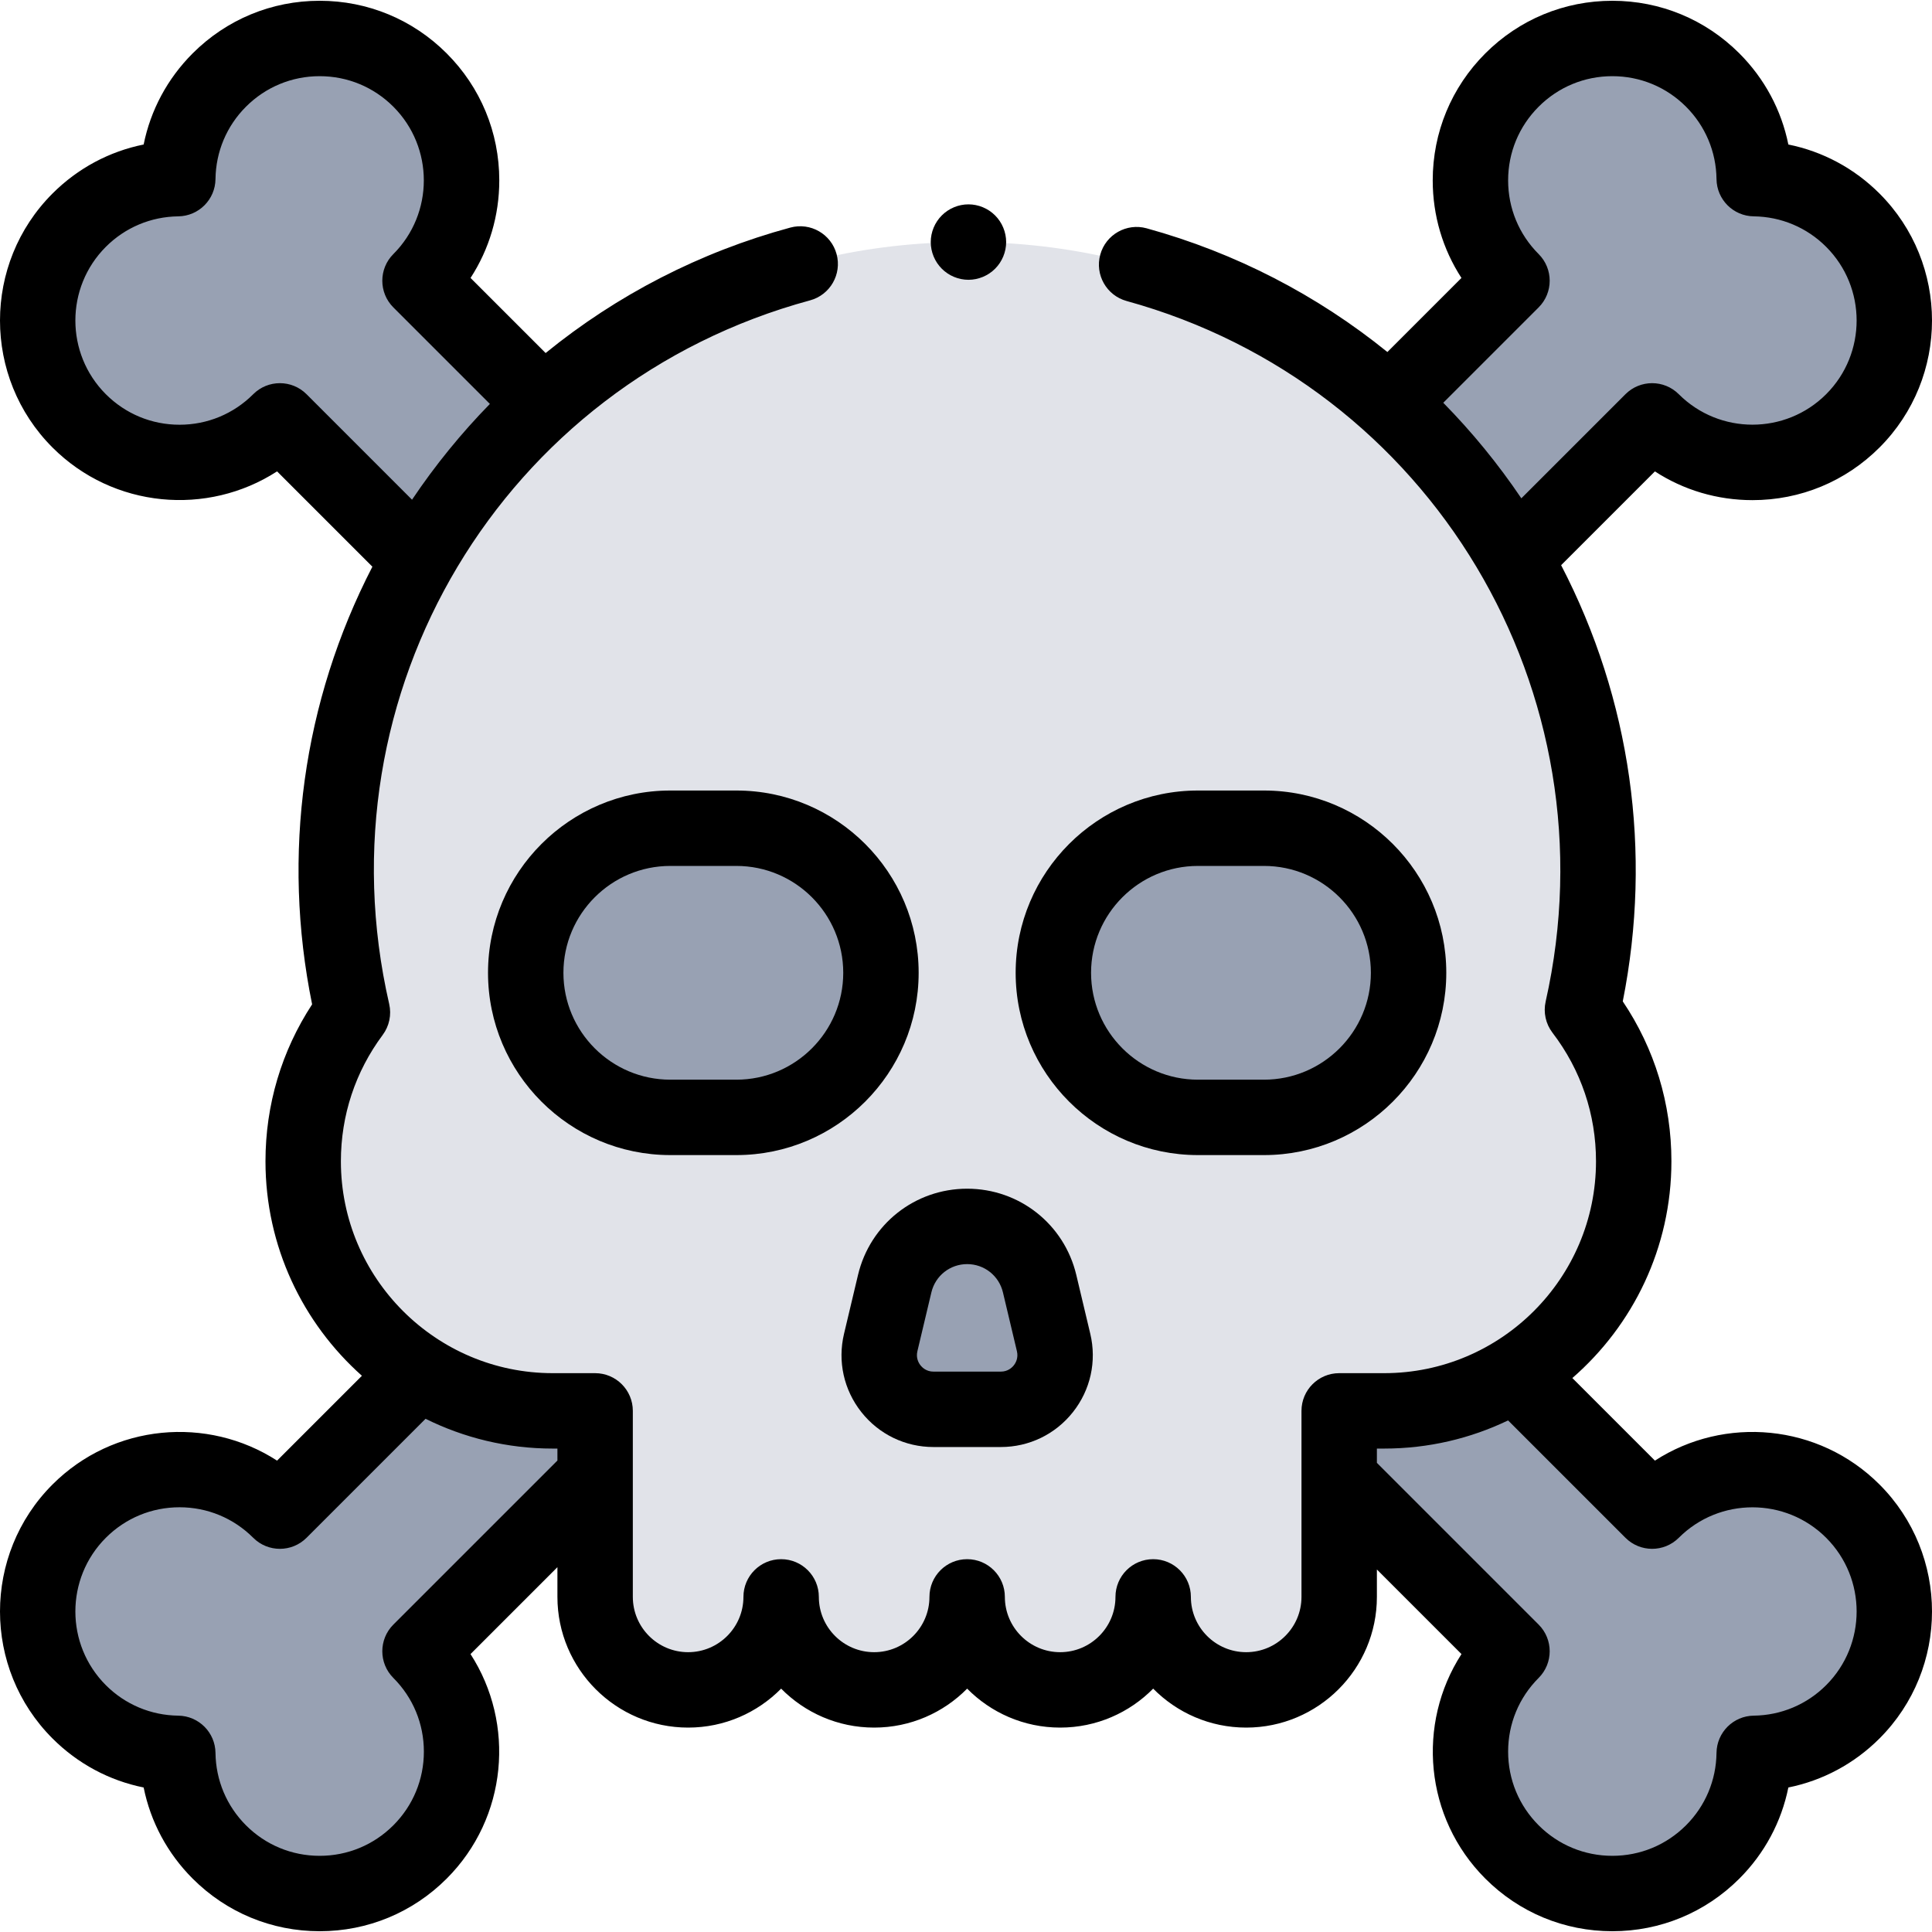
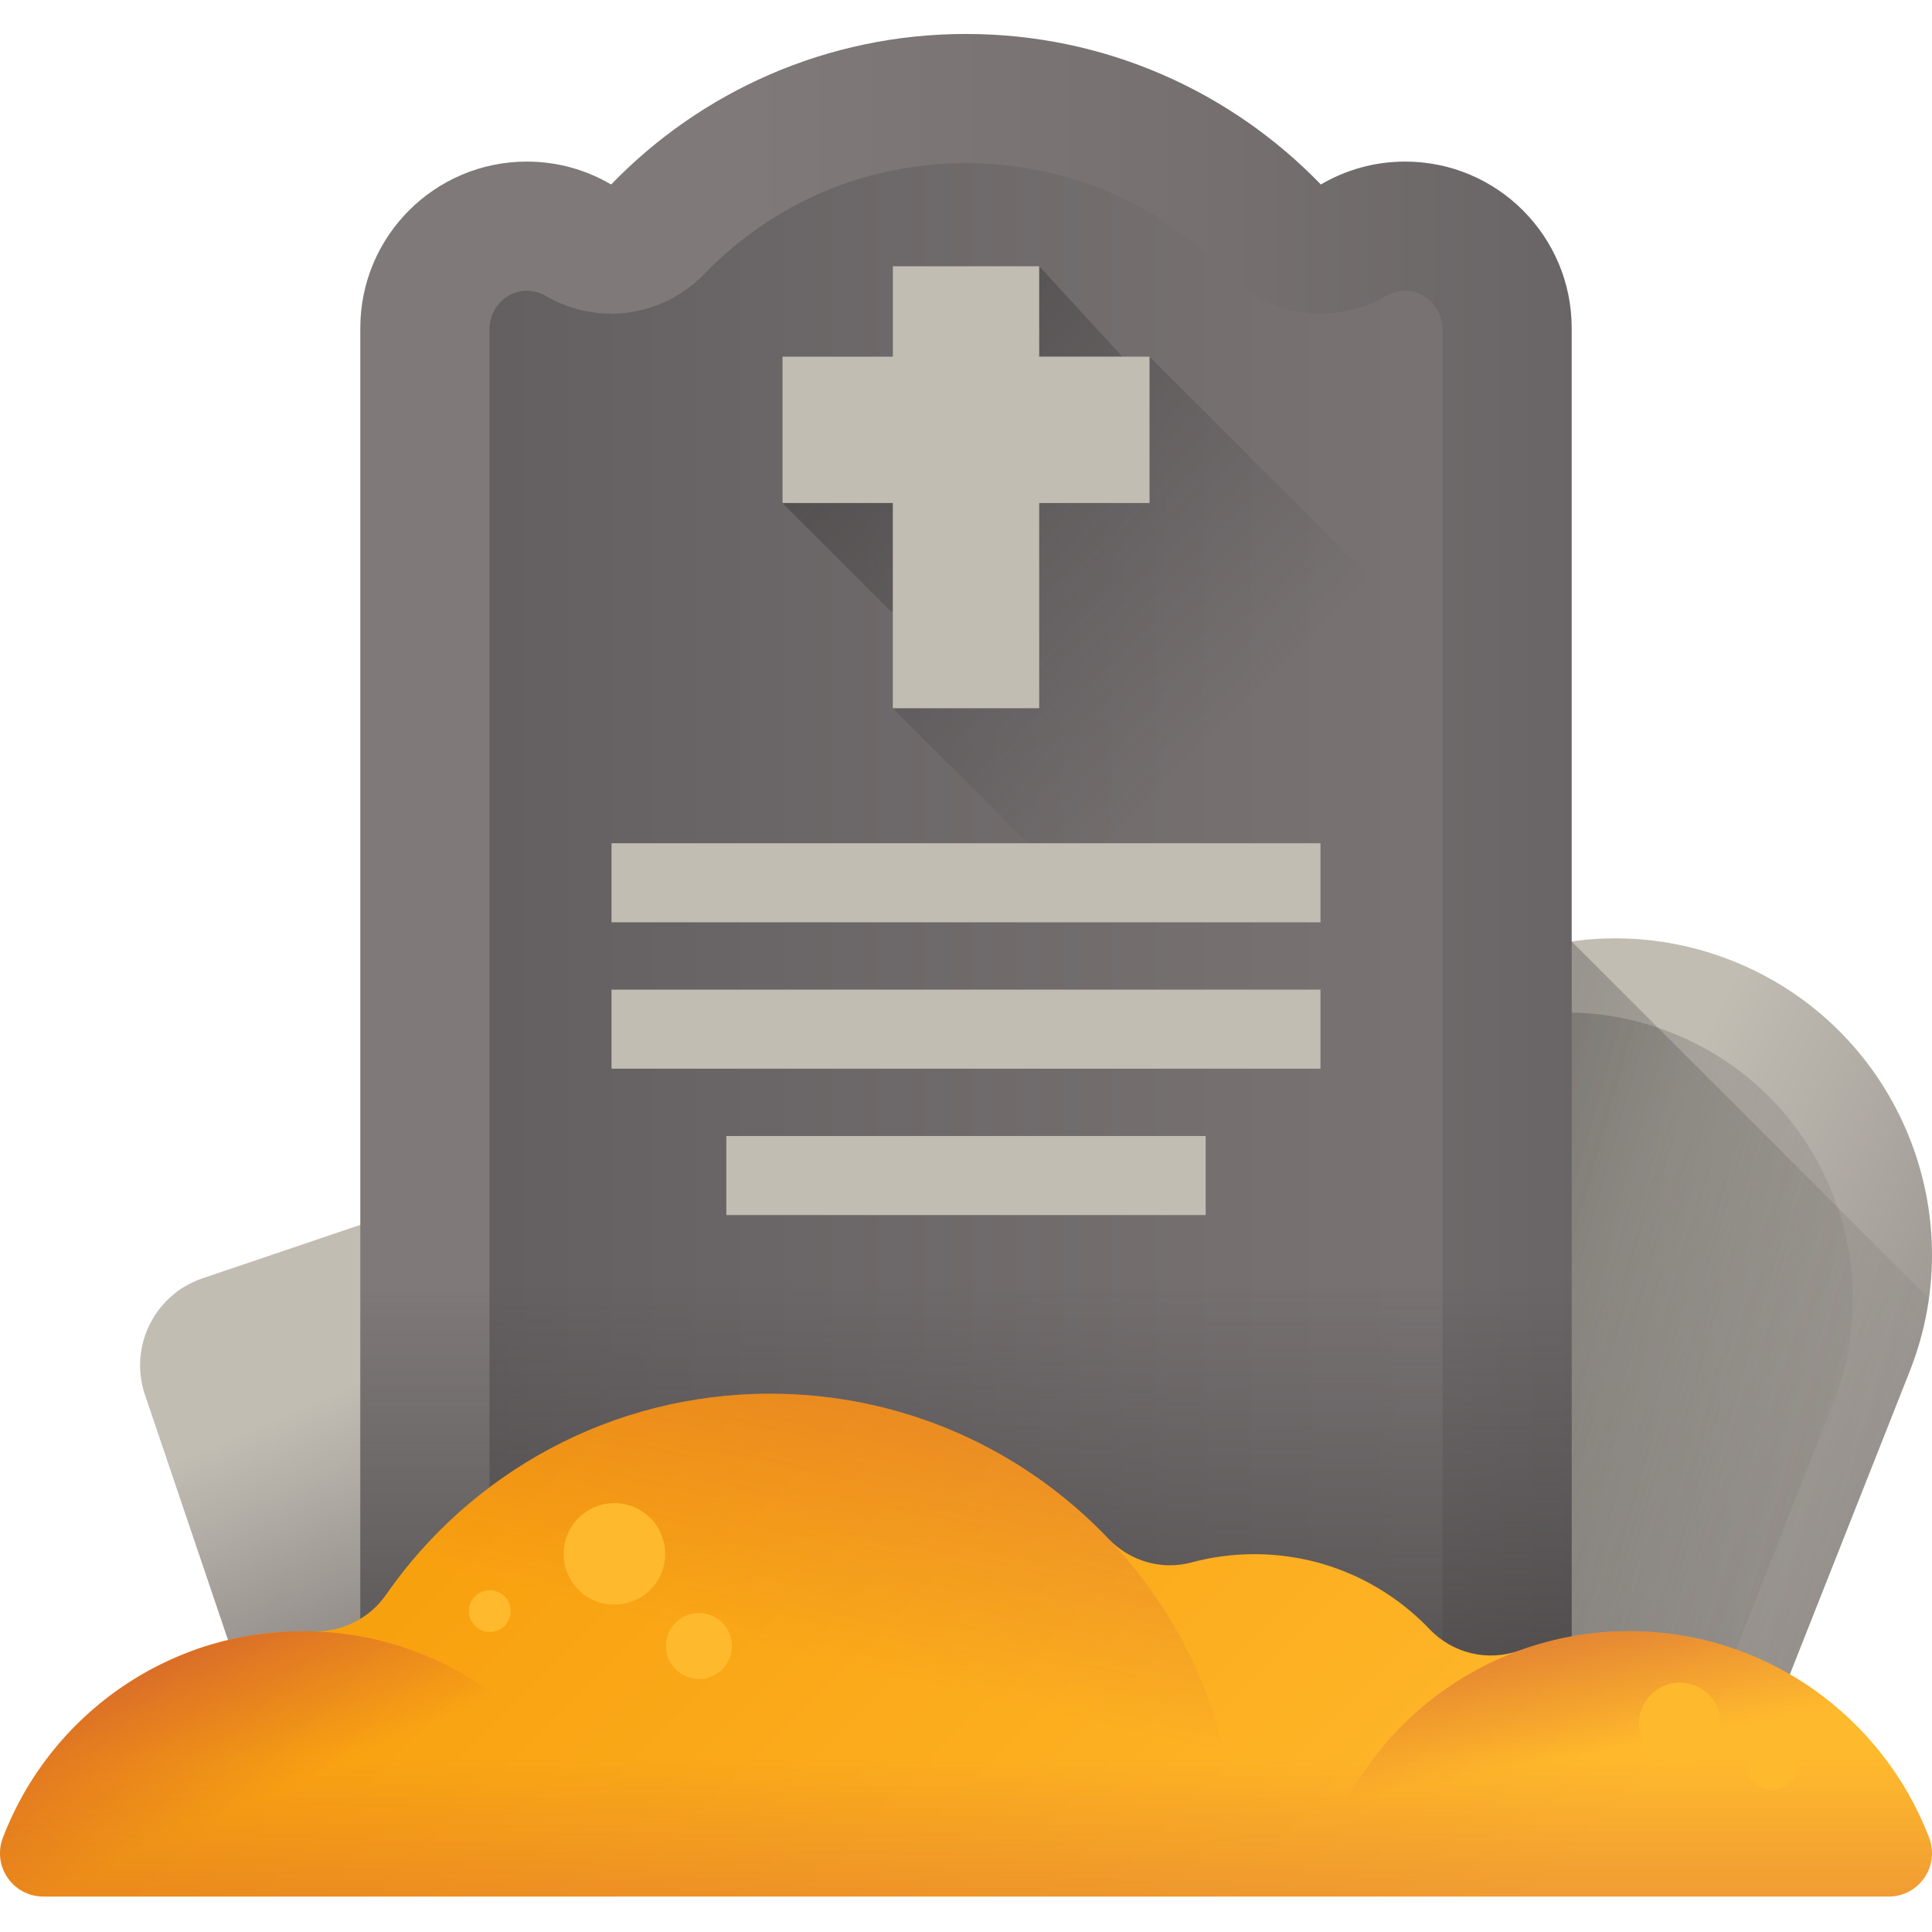
- <svg xmlns="http://www.w3.org/2000/svg" id="Capa_1" enable-background="new 0 0 512.418 512.418" height="512" viewBox="0 0 512.418 512.418" width="512">
-   <g id="XMLID_2306_">
-     <g fill="#98a1b3">
-       <path id="XMLID_2169_" d="m405.51 144.302 32.676-32.676c14.699 14.699 38.531 14.699 53.231 0 14.699-14.699 14.699-38.531 0-53.231-7.232-7.232-16.675-10.898-26.154-11.013-.115-9.478-3.781-18.921-11.013-26.153-14.699-14.699-38.531-14.699-53.231 0-14.699 14.699-14.699 38.531 0 53.231l-26.638 26.638z" />
-       <path id="XMLID_2168_" d="m106.908 144.302-32.676-32.676c-14.699 14.699-38.531 14.699-53.231 0s-14.699-38.531 0-53.231c7.232-7.232 16.675-10.898 26.154-11.013.115-9.478 3.781-18.921 11.013-26.153 14.699-14.699 38.531-14.699 53.231 0s14.699 38.531 0 53.231l26.638 26.638z" />
-       <path id="XMLID_2167_" d="m403.019 365.626 35.167 35.167c14.699-14.699 38.531-14.699 53.231 0 14.699 14.699 14.699 38.531 0 53.231-7.232 7.232-16.675 10.898-26.154 11.013-.115 9.478-3.781 18.921-11.013 26.153-14.699 14.699-38.531 14.699-53.231 0-14.699-14.699-14.699-38.531 0-53.231l-61.874-61.874z" />
-       <path id="XMLID_2165_" d="m109.068 365.956-34.836 34.836c-14.699-14.699-38.531-14.699-53.231 0s-14.699 38.531 0 53.231c7.232 7.232 16.675 10.898 26.154 11.013.115 9.478 3.781 18.921 11.013 26.153 14.699 14.699 38.531 14.699 53.231 0s14.699-38.531 0-53.231l104.399-104.399z" />
-     </g>
-     <g id="XMLID_902_">
-       <g id="XMLID_2563_">
-         <g id="XMLID_2709_">
-           <path id="XMLID_2710_" d="m419.704 267.832c23.492-104.279-55.793-203.628-162.883-203.628h-.612c-107.327 0-186.734 99.788-162.733 204.32-8.205 11.023-13.064 24.685-13.064 39.483 0 36.557 29.636 66.193 66.193 66.193h11.238v49.336c0 13.624 11.044 24.668 24.668 24.668s24.668-11.044 24.668-24.668c0 13.624 11.044 24.668 24.668 24.668s24.668-11.044 24.668-24.668c0 13.624 11.044 24.668 24.668 24.668s24.668-11.044 24.668-24.668c0 13.624 11.044 24.668 24.668 24.668s24.668-11.044 24.668-24.668v-49.336h11.923c36.557 0 66.193-29.635 66.193-66.193 0-15.112-5.075-29.033-13.599-40.175z" fill="#e1e3e9" />
-         </g>
-         <g fill="#98a1b3">
-           <g id="XMLID_2575_">
-             <path id="XMLID_2708_" d="m335.249 296.358h-17.525c-21.178 0-38.345-17.168-38.345-38.345 0-21.178 17.168-38.345 38.345-38.345h17.525c21.178 0 38.345 17.168 38.345 38.345 0 21.178-17.168 38.345-38.345 38.345z" />
-             <path id="XMLID_2587_" d="m195.306 296.358h-17.525c-21.178 0-38.345-17.168-38.345-38.345 0-21.178 17.168-38.345 38.345-38.345h17.525c21.178 0 38.345 17.168 38.345 38.345 0 21.178-17.168 38.345-38.345 38.345z" />
-           </g>
-           <path id="XMLID_2564_" d="m265.443 373.789h-17.856c-9.293 0-16.149-8.677-14-17.718l3.71-15.61c2.116-8.902 10.068-15.186 19.218-15.186 9.15 0 17.103 6.284 19.218 15.186l3.71 15.61c2.149 9.041-4.707 17.718-14 17.718z" />
-         </g>
-       </g>
-     </g>
-     <g id="XMLID_1088_">
-       <path id="XMLID_1117_" d="m317.725 306.359h17.524c26.657 0 48.345-21.688 48.345-48.346s-21.688-48.346-48.345-48.346h-17.524c-26.658 0-48.346 21.688-48.346 48.346s21.688 48.346 48.346 48.346zm0-76.692h17.524c15.629 0 28.345 12.716 28.345 28.346s-12.716 28.346-28.345 28.346h-17.524c-15.63 0-28.346-12.716-28.346-28.346s12.716-28.346 28.346-28.346z" />
-       <path id="XMLID_1125_" d="m177.781 209.667c-26.658 0-48.346 21.688-48.346 48.346s21.688 48.346 48.346 48.346h17.524c26.658 0 48.346-21.688 48.346-48.346s-21.688-48.346-48.346-48.346zm45.87 48.346c0 15.63-12.716 28.346-28.346 28.346h-17.524c-15.63 0-28.346-12.716-28.346-28.346s12.716-28.346 28.346-28.346h17.524c15.631 0 28.346 12.716 28.346 28.346z" />
-       <path id="XMLID_1128_" d="m256.515 315.275c-13.844 0-25.747 9.406-28.946 22.874l-3.71 15.609c-1.736 7.304-.063 14.872 4.592 20.763 4.654 5.891 11.629 9.269 19.137 9.269h17.856c7.507 0 14.481-3.378 19.136-9.268 4.655-5.891 6.329-13.458 4.593-20.764l-3.71-15.609c-3.202-13.468-15.105-22.874-28.948-22.874zm12.373 46.846c-.492.623-1.595 1.668-3.444 1.668h-17.856c-1.851 0-2.952-1.045-3.444-1.668-.493-.623-1.255-1.938-.827-3.738l3.711-15.61c1.049-4.415 4.95-7.498 9.488-7.498s8.44 3.084 9.49 7.499l3.709 15.608c.428 1.802-.335 3.116-.827 3.739z" />
-       <path id="XMLID_1133_" d="m438.932 387.397-21.901-21.902c16.078-13.98 26.272-34.56 26.272-57.488 0-15.288-4.445-29.854-12.901-42.416 7.891-39.631 2.124-80.115-16.348-115.69l24.872-24.872c7.639 4.961 16.553 7.621 25.876 7.621 12.726 0 24.689-4.955 33.688-13.953 18.573-18.575 18.573-48.799-.001-67.372-6.694-6.696-15.064-11.161-24.169-12.998-1.838-9.104-6.302-17.474-12.997-24.17-8.998-8.998-20.962-13.953-33.687-13.953-12.726 0-24.689 4.955-33.687 13.953s-13.953 20.962-13.953 33.687c0 9.323 2.66 18.237 7.621 25.876l-19.645 19.645c-18.656-15.104-40.301-26.323-63.855-32.813-5.319-1.467-10.83 1.659-12.297 6.984-1.467 5.324 1.66 10.83 6.984 12.297 80.781 22.258 129.603 103.871 111.145 185.802-.65 2.89.014 5.921 1.813 8.273 7.55 9.868 11.541 21.659 11.541 34.099 0 30.985-25.208 56.193-56.192 56.193h-11.923c-5.522 0-10 4.478-10 10v49.336c0 8.088-6.58 14.668-14.668 14.668s-14.668-6.58-14.668-14.668c0-5.522-4.478-10-10-10s-10 4.478-10 10c0 8.088-6.58 14.668-14.669 14.668-8.088 0-14.668-6.58-14.668-14.668 0-5.522-4.478-10-10-10s-10 4.478-10 10c0 8.088-6.58 14.668-14.668 14.668s-14.668-6.58-14.668-14.668c0-5.522-4.478-10-10-10s-10 4.478-10 10c0 8.088-6.58 14.668-14.668 14.668s-14.668-6.58-14.668-14.668v-49.336c0-5.522-4.478-10-10-10h-11.238c-30.984 0-56.192-25.208-56.192-56.193 0-12.182 3.833-23.77 11.086-33.511 1.75-2.352 2.381-5.353 1.725-8.21-18.954-82.546 30.078-164.52 111.626-186.623 5.33-1.444 8.48-6.937 7.035-12.268-1.444-5.33-6.932-8.48-12.268-7.035-23.976 6.498-45.984 17.881-64.901 33.273l-19.914-19.913c4.961-7.639 7.621-16.553 7.621-25.876 0-12.725-4.955-24.688-13.953-33.687-8.997-8.998-20.961-13.953-33.687-13.953-12.725 0-24.688 4.955-33.687 13.954-6.695 6.695-11.16 15.065-12.997 24.169-9.104 1.837-17.475 6.302-24.169 12.997-18.574 18.574-18.574 48.798-.001 67.373 16.15 16.149 41.105 18.258 59.557 6.324l25.281 25.282c-18.439 35.726-24.082 76.337-15.986 116.077-8.107 12.381-12.369 26.677-12.369 41.627 0 22.599 9.899 42.92 25.577 56.886l-22.503 22.504c-18.451-11.932-43.408-9.824-59.557 6.324-18.573 18.575-18.573 48.799.001 67.372 6.694 6.695 15.064 11.161 24.169 12.998 1.838 9.104 6.302 17.474 12.997 24.17 8.998 8.998 20.962 13.953 33.687 13.953 12.726 0 24.689-4.955 33.687-13.953 16.149-16.15 18.257-41.106 6.324-59.556l23.049-23.048v7.879c0 19.116 15.552 34.668 34.668 34.668 9.642 0 18.378-3.957 24.668-10.332 6.29 6.375 15.026 10.332 24.668 10.332s18.378-3.957 24.668-10.332c6.29 6.375 15.026 10.332 24.668 10.332 9.643 0 18.379-3.957 24.669-10.332 6.29 6.375 15.026 10.332 24.668 10.332 19.116 0 34.668-15.552 34.668-34.668v-7.267l22.437 22.436c-11.933 18.449-9.825 43.405 6.324 59.556 8.997 8.998 20.961 13.953 33.687 13.953 12.725 0 24.688-4.955 33.687-13.954 6.695-6.695 11.159-15.065 12.997-24.169 9.104-1.837 17.475-6.302 24.169-12.997 18.574-18.574 18.574-48.798.001-67.373-16.152-16.149-41.107-18.256-59.558-6.324zm-30.841-305.867c3.905-3.905 3.905-10.237 0-14.143-5.221-5.221-8.096-12.161-8.096-19.544s2.875-14.324 8.096-19.544c5.22-5.221 12.161-8.096 19.544-8.096s14.323 2.875 19.544 8.095c5.125 5.126 7.996 11.946 8.085 19.204.065 5.428 4.449 9.812 9.876 9.878 7.261.089 14.081 2.961 19.205 8.086 10.776 10.776 10.777 28.312.001 39.088-10.777 10.778-28.312 10.776-39.089 0-3.906-3.904-10.236-3.904-14.143 0l-27.612 27.612c-6.168-9.139-13.105-17.608-20.707-25.341zm-340.93 23.025c-5.22 5.221-12.161 8.096-19.544 8.096-7.384 0-14.324-2.875-19.545-8.096-10.776-10.776-10.775-28.312.001-39.089 5.124-5.124 11.944-7.996 19.205-8.085 5.427-.066 9.811-4.45 9.876-9.878.089-7.258 2.96-14.078 8.085-19.203 5.221-5.221 12.161-8.096 19.544-8.096s14.324 2.875 19.544 8.096c10.777 10.776 10.777 28.312 0 39.088-3.905 3.905-3.905 10.237 0 14.143l25.602 25.602c-7.582 7.752-14.498 16.241-20.647 25.401l-27.978-27.978c-3.906-3.905-10.236-3.905-14.143-.001zm37.166 326.333c-3.905 3.905-3.905 10.237 0 14.143 5.221 5.221 8.096 12.161 8.096 19.544s-2.875 14.323-8.096 19.544c-5.22 5.221-12.161 8.096-19.544 8.096s-14.323-2.875-19.544-8.095c-5.125-5.126-7.996-11.946-8.085-19.204-.065-5.428-4.449-9.812-9.876-9.878-7.261-.089-14.081-2.961-19.205-8.086-10.776-10.776-10.777-28.312-.001-39.088 5.221-5.221 12.161-8.096 19.545-8.096 7.383 0 14.323 2.875 19.544 8.096 3.906 3.904 10.236 3.904 14.143 0l31.564-31.564c10.177 5.048 21.627 7.901 33.737 7.901h1.238v3.172zm380.018 16.064c-5.124 5.124-11.944 7.996-19.205 8.085-5.427.066-9.811 4.45-9.876 9.878-.089 7.258-2.96 14.078-8.085 19.203-5.221 5.221-12.161 8.096-19.544 8.096s-14.324-2.875-19.544-8.096c-5.221-5.221-8.096-12.161-8.096-19.544s2.875-14.323 8.096-19.544c3.905-3.905 3.905-10.237 0-14.143l-42.903-42.903v-3.784h1.923c11.766 0 22.916-2.684 32.874-7.467l31.13 31.13c3.906 3.904 10.236 3.904 14.143 0 10.776-10.777 28.313-10.776 39.089 0s10.774 28.312-.002 39.089z" />
-       <path id="XMLID_1143_" d="m256.859 74.209c2.631 0 5.21-1.07 7.07-2.94 1.86-1.859 2.93-4.43 2.93-7.069 0-2.631-1.069-5.2-2.93-7.061-1.86-1.87-4.439-2.939-7.07-2.939-2.63 0-5.21 1.069-7.069 2.939-1.86 1.86-2.931 4.43-2.931 7.061 0 2.64 1.07 5.21 2.931 7.069 1.859 1.87 4.439 2.94 7.069 2.94z" />
-     </g>
+ <svg xmlns="http://www.w3.org/2000/svg" xmlns:xlink="http://www.w3.org/1999/xlink" height="512pt" viewBox="0 -9 512.001 512" width="512pt">
+   <linearGradient id="a">
+     <stop offset="0" stop-color="#c2bdb3" />
+     <stop offset="1" stop-color="#7f7979" />
+   </linearGradient>
+   <linearGradient id="b" gradientUnits="userSpaceOnUse" x1="106.197" x2="140.427" xlink:href="#a" y1="352.424" y2="432.294" />
+   <linearGradient id="c" gradientUnits="userSpaceOnUse" x1="405.482" x2="556.853" xlink:href="#a" y1="362.622" y2="434.884" />
+   <linearGradient id="d">
+     <stop offset="0" stop-color="#3d3b3c" stop-opacity="0" />
+     <stop offset="1" stop-color="#323031" />
+   </linearGradient>
+   <linearGradient id="e" gradientUnits="userSpaceOnUse" x1="503.358" x2="94.124" xlink:href="#d" y1="396.294" y2="279.153" />
+   <linearGradient id="f" gradientUnits="userSpaceOnUse" x1="524.598" x2="73.086" xlink:href="#d" y1="394.272" y2="265.029" />
+   <linearGradient id="g">
+     <stop offset="0" stop-color="#7f7979" />
+     <stop offset=".23" stop-color="#767071" />
+     <stop offset=".608" stop-color="#5d595a" />
+     <stop offset="1" stop-color="#3d3b3c" />
+   </linearGradient>
+   <linearGradient id="h" gradientUnits="userSpaceOnUse" x1="197.81" x2="713.318" xlink:href="#g" y1="224.709" y2="224.709" />
+   <linearGradient id="i" gradientUnits="userSpaceOnUse" x1="509.3" x2="-238.83" xlink:href="#g" y1="241.824" y2="241.824" />
+   <linearGradient id="j" gradientUnits="userSpaceOnUse" x1="256.001" x2="256.001" xlink:href="#d" y1="329.532" y2="536.674" />
+   <linearGradient id="k" gradientUnits="userSpaceOnUse" x1="325.399" x2="118.989" xlink:href="#d" y1="186.876" y2="-19.535" />
+   <linearGradient id="l" gradientUnits="userSpaceOnUse" x1="341.108" x2="54.231" y1="562.696" y2="275.82">
+     <stop offset="0" stop-color="#ffb92d" />
+     <stop offset="1" stop-color="#f59500" />
+   </linearGradient>
+   <linearGradient id="m">
+     <stop offset="0" stop-color="#be3f45" stop-opacity="0" />
+     <stop offset="1" stop-color="#be3f45" />
+   </linearGradient>
+   <linearGradient id="n" gradientUnits="userSpaceOnUse" x1="73.202" x2="38.972" xlink:href="#m" y1="465.875" y2="387.147" />
+   <linearGradient id="o" gradientUnits="userSpaceOnUse" x1="216.014" x2="277.253" xlink:href="#m" y1="430.248" y2="170.233" />
+   <linearGradient id="p" gradientUnits="userSpaceOnUse" x1="423.813" x2="408.552" xlink:href="#m" y1="455.214" y2="376.182" />
+   <linearGradient id="q" gradientUnits="userSpaceOnUse" x1="256.001" x2="256.001" xlink:href="#m" y1="457.089" y2="611.19" />
+   <path d="m213.055 449.418-52.77-155.766-106.633 36.121c-12.73 4.312-19.551 18.129-15.238 30.859l30.078 88.785zm0 0" fill="url(#b)" />
+   <path d="m468.516 449.418 37.586-95.023c17.031-43.07-4.07-91.793-47.141-108.824-43.066-17.035-91.789 4.07-108.82 47.137l-61.984 156.711zm0 0" fill="url(#c)" />
+   <path d="m451.621 449.418 34.062-86.125c15.438-39.031-3.688-83.188-42.723-98.629-39.031-15.438-83.191 3.691-98.629 42.723l-56.176 142.031zm0 0" fill="url(#e)" />
+   <path d="m511.168 335.16-94.652-94.652c-28.91 4.066-54.871 23.113-66.375 52.199l-61.984 156.711h180.359l37.586-95.023c2.5-6.328 4.16-12.781 5.066-19.234zm0 0" fill="url(#f)" />
+   <path d="m372.379 33.82c-8.152 0-15.781 2.219-22.336 6.07-23.785-24.594-57.125-39.891-94.043-39.891s-70.258 15.297-94.043 39.891c-6.555-3.852-14.184-6.07-22.336-6.07-24.379 0-44.137 19.762-44.137 44.137v371.465h321.031v-371.465c0-24.379-19.758-44.137-44.137-44.137zm0 0" fill="url(#h)" />
+   <path d="m129.715 449.418v-371.152c0-5.438 4.254-10.105 9.691-10.215 1.867-.035 3.617.418 5.195 1.348h.004c13.625 8.012 30.969 5.652 41.957-5.711 18.371-18.996 43.031-29.457 69.438-29.457s51.066 10.461 69.438 29.457c10.988 11.363 28.332 13.723 41.957 5.711h.004c1.578-.93 3.332-1.383 5.195-1.348 5.438.109 9.691 4.777 9.691 10.215v371.152zm0 0" fill="url(#i)" />
+   <path d="m95.484 298.727h321.031v150.691h-321.031zm0 0" fill="url(#j)" />
+   <path d="m416.836 197.703v38.797h-29.242v54.383h-38.793l-112.195-112.195v-25.789h-.645l-28.598-28.598v-38.793h29.242v-23.961h38.793l21.996 23.961h7.242zm0 0" fill="url(#k)" />
+   <path d="m162.059 214.469h187.883v20.949h-187.883zm0 0" fill="#c2bdb3" />
+   <path d="m162.059 253.262h187.883v20.949h-187.883zm0 0" fill="#c2bdb3" />
+   <path d="m192.484 292.055h127.031v20.949h-127.031zm0 0" fill="#c2bdb3" />
+   <path d="m304.637 85.508h-29.238v-23.961h-38.793v23.961h-29.242v38.793h29.242v54.387h38.793v-54.387h29.238zm0 0" fill="#c2bdb3" />
+   <path d="m431.766 423.289c-10.199 0-19.98 1.797-29.043 5.094-8.359 3.039-17.715.824-23.852-5.613-11.684-12.258-28.168-19.898-46.445-19.898-5.777 0-11.379.766-16.703 2.199-7.906 2.125-16.309-.352-21.953-6.281-22.562-23.68-54.398-38.441-89.691-38.441-42.164 0-79.41 21.078-101.777 53.273-4.418 6.359-11.738 9.941-19.477 9.707-.859-.023-1.723-.039-2.59-.039-36.297 0-67.27 22.742-79.469 54.746-2.863 7.512 2.68 15.566 10.719 15.566h489.035c8.035 0 13.582-8.055 10.719-15.566-12.199-32.004-43.176-54.746-79.473-54.746zm0 0" fill="url(#l)" />
+   <path d="m80.23 423.289c-1.328 0-2.652.043-3.969.102-.398.02-.793.047-1.191.07-.941.055-1.879.125-2.812.215-.422.039-.844.078-1.266.121-1.027.113-2.047.242-3.062.391-.27.039-.543.07-.812.113-1.27.195-2.527.422-3.777.672-.324.066-.645.141-.965.211-.941.203-1.879.418-2.805.648-.41.102-.816.207-1.223.316-.895.238-1.781.488-2.66.754-.352.105-.699.207-1.047.316-1.199.379-2.387.777-3.562 1.207-.164.059-.328.125-.488.188-1.02.375-2.023.773-3.02 1.191-.371.152-.738.316-1.109.473-.812.355-1.617.719-2.418 1.094-.363.172-.727.344-1.09.52-.949.465-1.891.945-2.82 1.445-.168.09-.34.172-.508.266-1.082.59-2.145 1.203-3.199 1.84-.316.188-.625.387-.938.582-.754.469-1.5.945-2.234 1.434-.355.234-.707.473-1.059.711-.742.512-1.477 1.031-2.199 1.566-.281.203-.566.402-.84.613-.973.73-1.926 1.48-2.863 2.25-.234.188-.457.387-.684.578-.719.602-1.426 1.215-2.121 1.836-.324.293-.645.586-.965.883-.613.566-1.219 1.145-1.812 1.73-.301.293-.605.586-.898.883-.773.781-1.535 1.574-2.277 2.387-.145.156-.289.316-.434.477-.746.824-1.477 1.672-2.191 2.527-.277.336-.551.676-.824 1.016-.508.629-1.008 1.266-1.5 1.91-.281.371-.566.742-.84 1.117-.516.699-1.016 1.402-1.504 2.117-.215.305-.434.605-.641.914-.66.984-1.297 1.98-1.918 2.992-.219.359-.43.727-.645 1.09-.414.703-.824 1.406-1.219 2.121-.238.434-.477.871-.707 1.312-.367.691-.723 1.387-1.07 2.09-.211.418-.422.836-.625 1.262-.508 1.066-.996 2.141-1.461 3.23-.141.328-.266.664-.402.992-.293.723-.582 1.449-.859 2.184-2.68 7.449 2.82 15.359 10.785 15.359h152.477c-6.969-39.945-41.789-70.316-83.727-70.316zm0 0" fill="url(#n)" />
+   <path d="m327.938 484.199c0-33.066-12.957-63.102-34.07-85.312-.031-.031-.066-.062-.098-.094-5.637-5.918-11.855-11.281-18.559-15.992-.016-.008-.027-.016-.039-.027-.816-.57-1.637-1.133-2.465-1.684-.055-.039-.113-.074-.172-.113-.781-.523-1.574-1.035-2.375-1.539-.09-.059-.184-.117-.273-.172-.766-.484-1.535-.957-2.312-1.422-.121-.07-.246-.145-.367-.215-.75-.445-1.504-.883-2.262-1.312-.152-.086-.301-.168-.453-.254-.73-.41-1.469-.812-2.215-1.211-.176-.094-.352-.188-.527-.277-.723-.383-1.449-.758-2.18-1.125-.195-.098-.395-.195-.59-.293-.715-.355-1.434-.703-2.156-1.043-.215-.102-.434-.203-.648-.301-.707-.332-1.422-.652-2.137-.969-.234-.102-.465-.207-.699-.309-.703-.305-1.414-.602-2.121-.895-.25-.105-.496-.203-.746-.305-.703-.285-1.406-.562-2.113-.832-.262-.102-.523-.199-.785-.297-.699-.262-1.398-.52-2.105-.77-.273-.098-.547-.195-.824-.289-.695-.242-1.398-.477-2.102-.707-.285-.094-.57-.184-.855-.277-.699-.223-1.398-.434-2.102-.645-.297-.09-.594-.18-.891-.266-.699-.203-1.402-.398-2.105-.59-.301-.082-.605-.164-.91-.242-.703-.188-1.41-.363-2.121-.535-.305-.078-.613-.156-.922-.227-.711-.168-1.426-.328-2.141-.48-.309-.066-.617-.137-.93-.203-.723-.152-1.449-.293-2.172-.43-.309-.059-.613-.121-.922-.176-.738-.137-1.477-.258-2.215-.379-.305-.051-.605-.105-.91-.152-.754-.117-1.512-.223-2.273-.328-.289-.039-.578-.082-.871-.121-.785-.102-1.574-.191-2.363-.281-.27-.027-.539-.062-.809-.09-.832-.086-1.672-.16-2.512-.23-.227-.02-.453-.043-.68-.059-.926-.074-1.859-.133-2.797-.184-.137-.008-.277-.02-.414-.027-2.168-.113-4.352-.172-6.547-.172-1.227 0-2.445.023-3.664.059-.32.008-.637.023-.957.035-.898.035-1.793.074-2.684.125-.383.023-.762.047-1.141.074-.863.059-1.723.125-2.582.203-.348.031-.699.059-1.047.09-1.059.105-2.113.219-3.164.348-.125.016-.254.027-.379.043-1.195.152-2.383.32-3.566.504-.266.043-.527.09-.789.133-.906.145-1.812.301-2.711.469-.359.066-.715.137-1.074.203-.828.16-1.652.332-2.473.508-.344.074-.688.148-1.031.227-.934.207-1.859.43-2.781.66-.211.051-.422.102-.629.152-1.152.297-2.301.605-3.441.93-.141.043-.281.086-.422.125-.977.285-1.949.578-2.914.887-.305.098-.609.199-.914.297-.82.266-1.637.539-2.449.824-.312.109-.629.219-.941.332-.867.309-1.727.629-2.586.961-.223.082-.445.164-.664.25-2.188.855-4.344 1.77-6.469 2.742-.227.102-.449.211-.676.316-.832.383-1.66.781-2.48 1.184-.266.129-.527.262-.789.395-.828.414-1.648.836-2.465 1.27-.207.109-.418.219-.625.328-2.07 1.113-4.105 2.281-6.105 3.508-.129.078-.254.16-.383.238-.855.527-1.703 1.066-2.543 1.613-.207.137-.418.273-.629.414-.789.52-1.574 1.051-2.352 1.59-.18.125-.363.25-.543.379-1.938 1.359-3.832 2.77-5.688 4.234-.008.008-.02.016-.027.023-.891.703-1.766 1.422-2.637 2.148-.156.133-.312.266-.469.398-.742.629-1.48 1.266-2.207 1.91-.16.141-.32.281-.48.426-.805.719-1.602 1.445-2.383 2.188-.051.047-.102.09-.152.137-1.723 1.633-3.395 3.312-5.023 5.039-.113.121-.227.246-.344.367-.68.727-1.352 1.465-2.016 2.207-.145.164-.285.324-.43.484-.676.77-1.344 1.543-2.004 2.328-.086.105-.172.207-.258.309-1.516 1.82-2.98 3.684-4.395 5.59-.078.109-.156.219-.238.328-.602.816-1.195 1.645-1.777 2.477-14.027 20.074-22.262 44.496-22.262 70.844 0 3.164.121 6.297.355 9.402h246.996c.234-3.105.355-6.238.355-9.402zm0 0" fill="url(#o)" />
+   <path d="m348.039 493.602h152.48c7.961 0 13.465-7.91 10.785-15.359-.277-.734-.566-1.461-.859-2.18-.137-.332-.262-.668-.402-.996-.465-1.09-.953-2.164-1.461-3.23-.203-.426-.414-.84-.625-1.262-.348-.703-.699-1.398-1.07-2.09-.23-.438-.469-.875-.707-1.312-.398-.711-.805-1.418-1.223-2.121-.215-.359-.422-.73-.641-1.09-.621-1.008-1.258-2.008-1.918-2.988-.207-.312-.426-.613-.641-.918-.492-.711-.988-1.418-1.504-2.117-.277-.375-.559-.746-.84-1.117-.492-.645-.992-1.277-1.5-1.906-.273-.34-.547-.684-.824-1.02-.715-.855-1.445-1.699-2.191-2.527-.145-.16-.289-.316-.434-.477-.742-.809-1.504-1.605-2.277-2.387-.293-.297-.598-.59-.898-.883-.594-.586-1.199-1.16-1.812-1.73-.32-.293-.641-.59-.965-.879-.695-.625-1.402-1.238-2.121-1.84-.227-.191-.449-.391-.684-.578-.938-.77-1.891-1.52-2.863-2.25-.273-.211-.559-.406-.84-.613-.723-.531-1.457-1.055-2.199-1.566-.352-.238-.703-.477-1.059-.711-.734-.488-1.48-.965-2.234-1.434-.312-.195-.621-.391-.938-.582-1.055-.633-2.117-1.25-3.199-1.84-.168-.094-.34-.176-.512-.266-.93-.5-1.867-.98-2.816-1.445-.363-.176-.727-.344-1.09-.516-.801-.379-1.605-.742-2.418-1.094-.371-.16-.738-.324-1.109-.477-.996-.418-2.004-.812-3.02-1.191-.164-.062-.324-.129-.488-.188-1.176-.43-2.367-.828-3.566-1.207-.344-.109-.695-.207-1.043-.312-.883-.266-1.766-.52-2.66-.758-.406-.105-.812-.215-1.223-.316-.93-.23-1.863-.445-2.805-.648-.32-.066-.641-.145-.965-.211-1.25-.25-2.512-.477-3.777-.672-.27-.043-.543-.074-.812-.113-1.016-.148-2.039-.277-3.066-.391-.418-.043-.84-.082-1.262-.121-.934-.086-1.871-.156-2.812-.215-.398-.023-.797-.051-1.195-.07-1.316-.059-2.637-.102-3.969-.102-1.383 0-2.754.039-4.117.105-.438.023-.875.059-1.312.086-.922.059-1.844.125-2.758.211-.516.051-1.027.113-1.543.168-.832.098-1.66.199-2.48.316-.539.078-1.074.164-1.609.25-.793.129-1.586.273-2.375.426-.531.102-1.066.203-1.594.316-.797.172-1.586.359-2.375.551-.5.121-1.008.238-1.508.367-.859.23-1.711.477-2.562.73-.41.121-.824.23-1.23.359-29.965 9.398-52.762 34.938-58.262 66.43zm0 0" fill="url(#p)" />
+   <path d="m.762 478.031c-2.863 7.512 2.684 15.57 10.723 15.57h489.031c8.039 0 13.586-8.059 10.723-15.57-5.574-14.613-15.07-27.289-27.191-36.758h-456.094c-12.121 9.469-21.617 22.145-27.191 36.758zm0 0" fill="url(#q)" />
+   <g fill="#ffb92d">
+     <path d="m135.32 417.965c0 3.051-2.473 5.523-5.523 5.523-3.047 0-5.52-2.473-5.52-5.523 0-3.051 2.473-5.52 5.52-5.52 3.051 0 5.523 2.469 5.523 5.52zm0 0" />
+     <path d="m193.969 427.211c0 4.828-3.918 8.742-8.746 8.742s-8.742-3.914-8.742-8.742c0-4.828 3.914-8.742 8.742-8.742s8.746 3.914 8.746 8.742zm0 0" />
+     <path d="m176.277 402.805c0 7.43-6.023 13.449-13.453 13.449-7.426 0-13.449-6.02-13.449-13.449 0-7.43 6.023-13.453 13.449-13.453 7.43 0 13.453 6.023 13.453 13.453zm0 0" />
+     <path d="m476.047 455.41c-1.59-3.543-5.746-5.129-9.289-3.539-3.543 1.586-5.129 5.742-3.539 9.285 1.586 3.543 5.742 5.129 9.285 3.543 3.543-1.586 5.129-5.746 3.543-9.289zm0 0" />
+     <path d="m455.047 443.316c-2.441-5.449-8.84-7.891-14.289-5.449-5.449 2.441-7.891 8.84-5.449 14.289 2.441 5.453 8.84 7.891 14.289 5.449 5.449-2.441 7.891-8.84 5.449-14.289zm0 0" />
  </g>
</svg>
